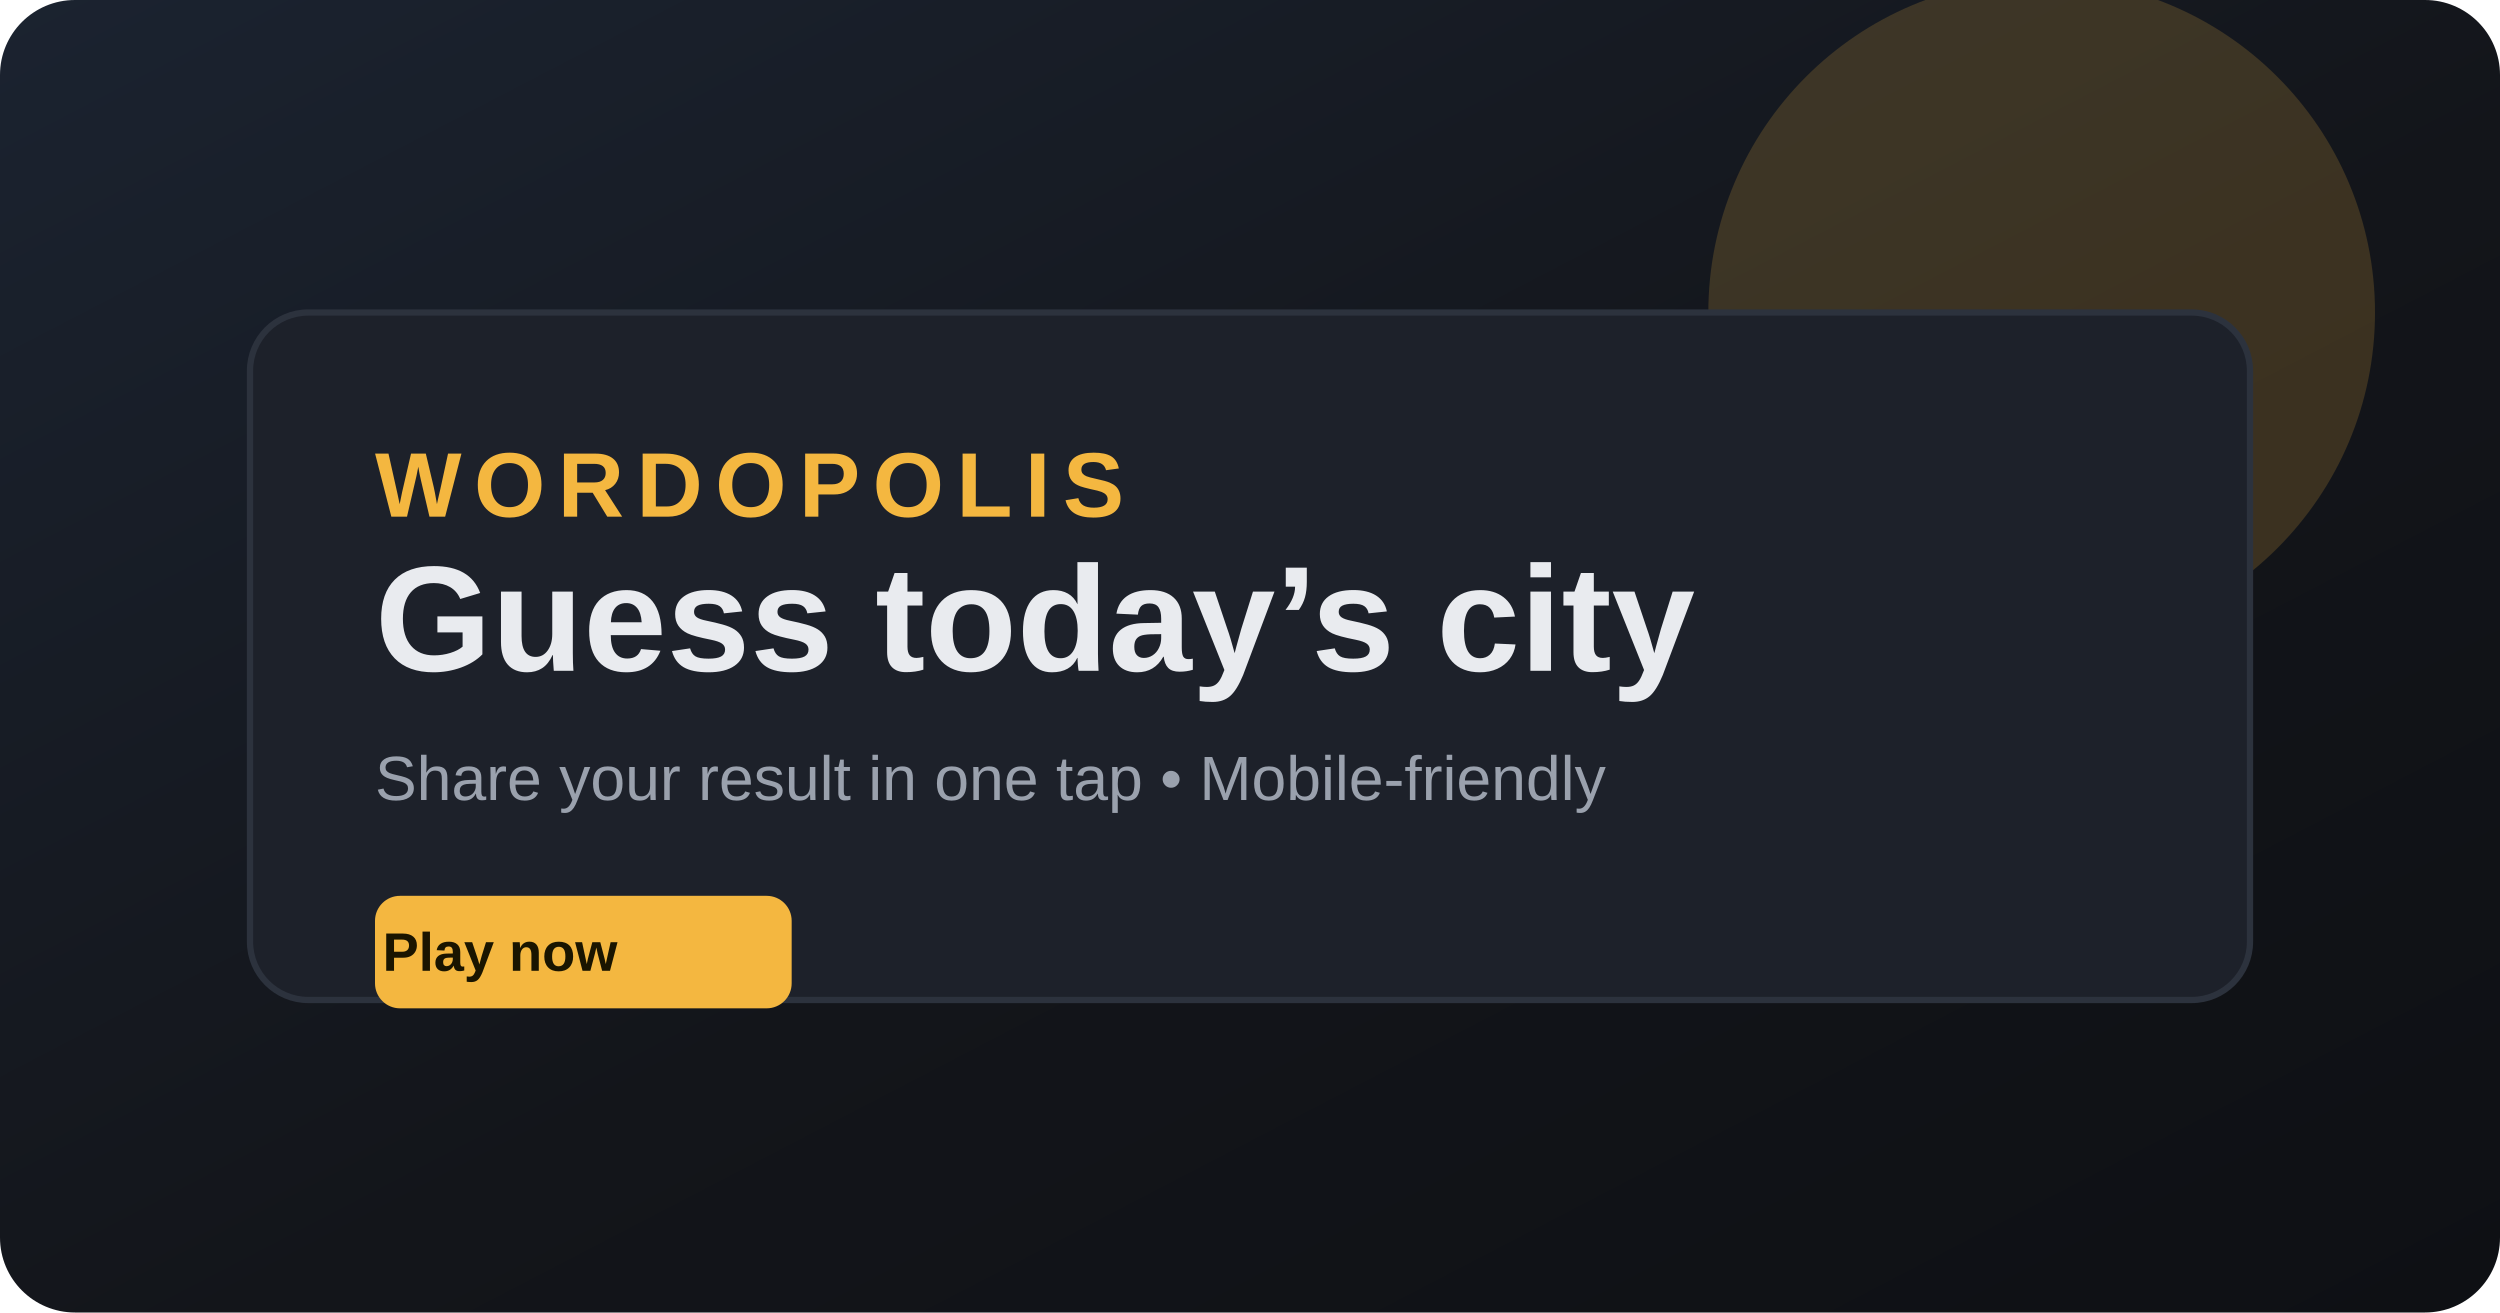
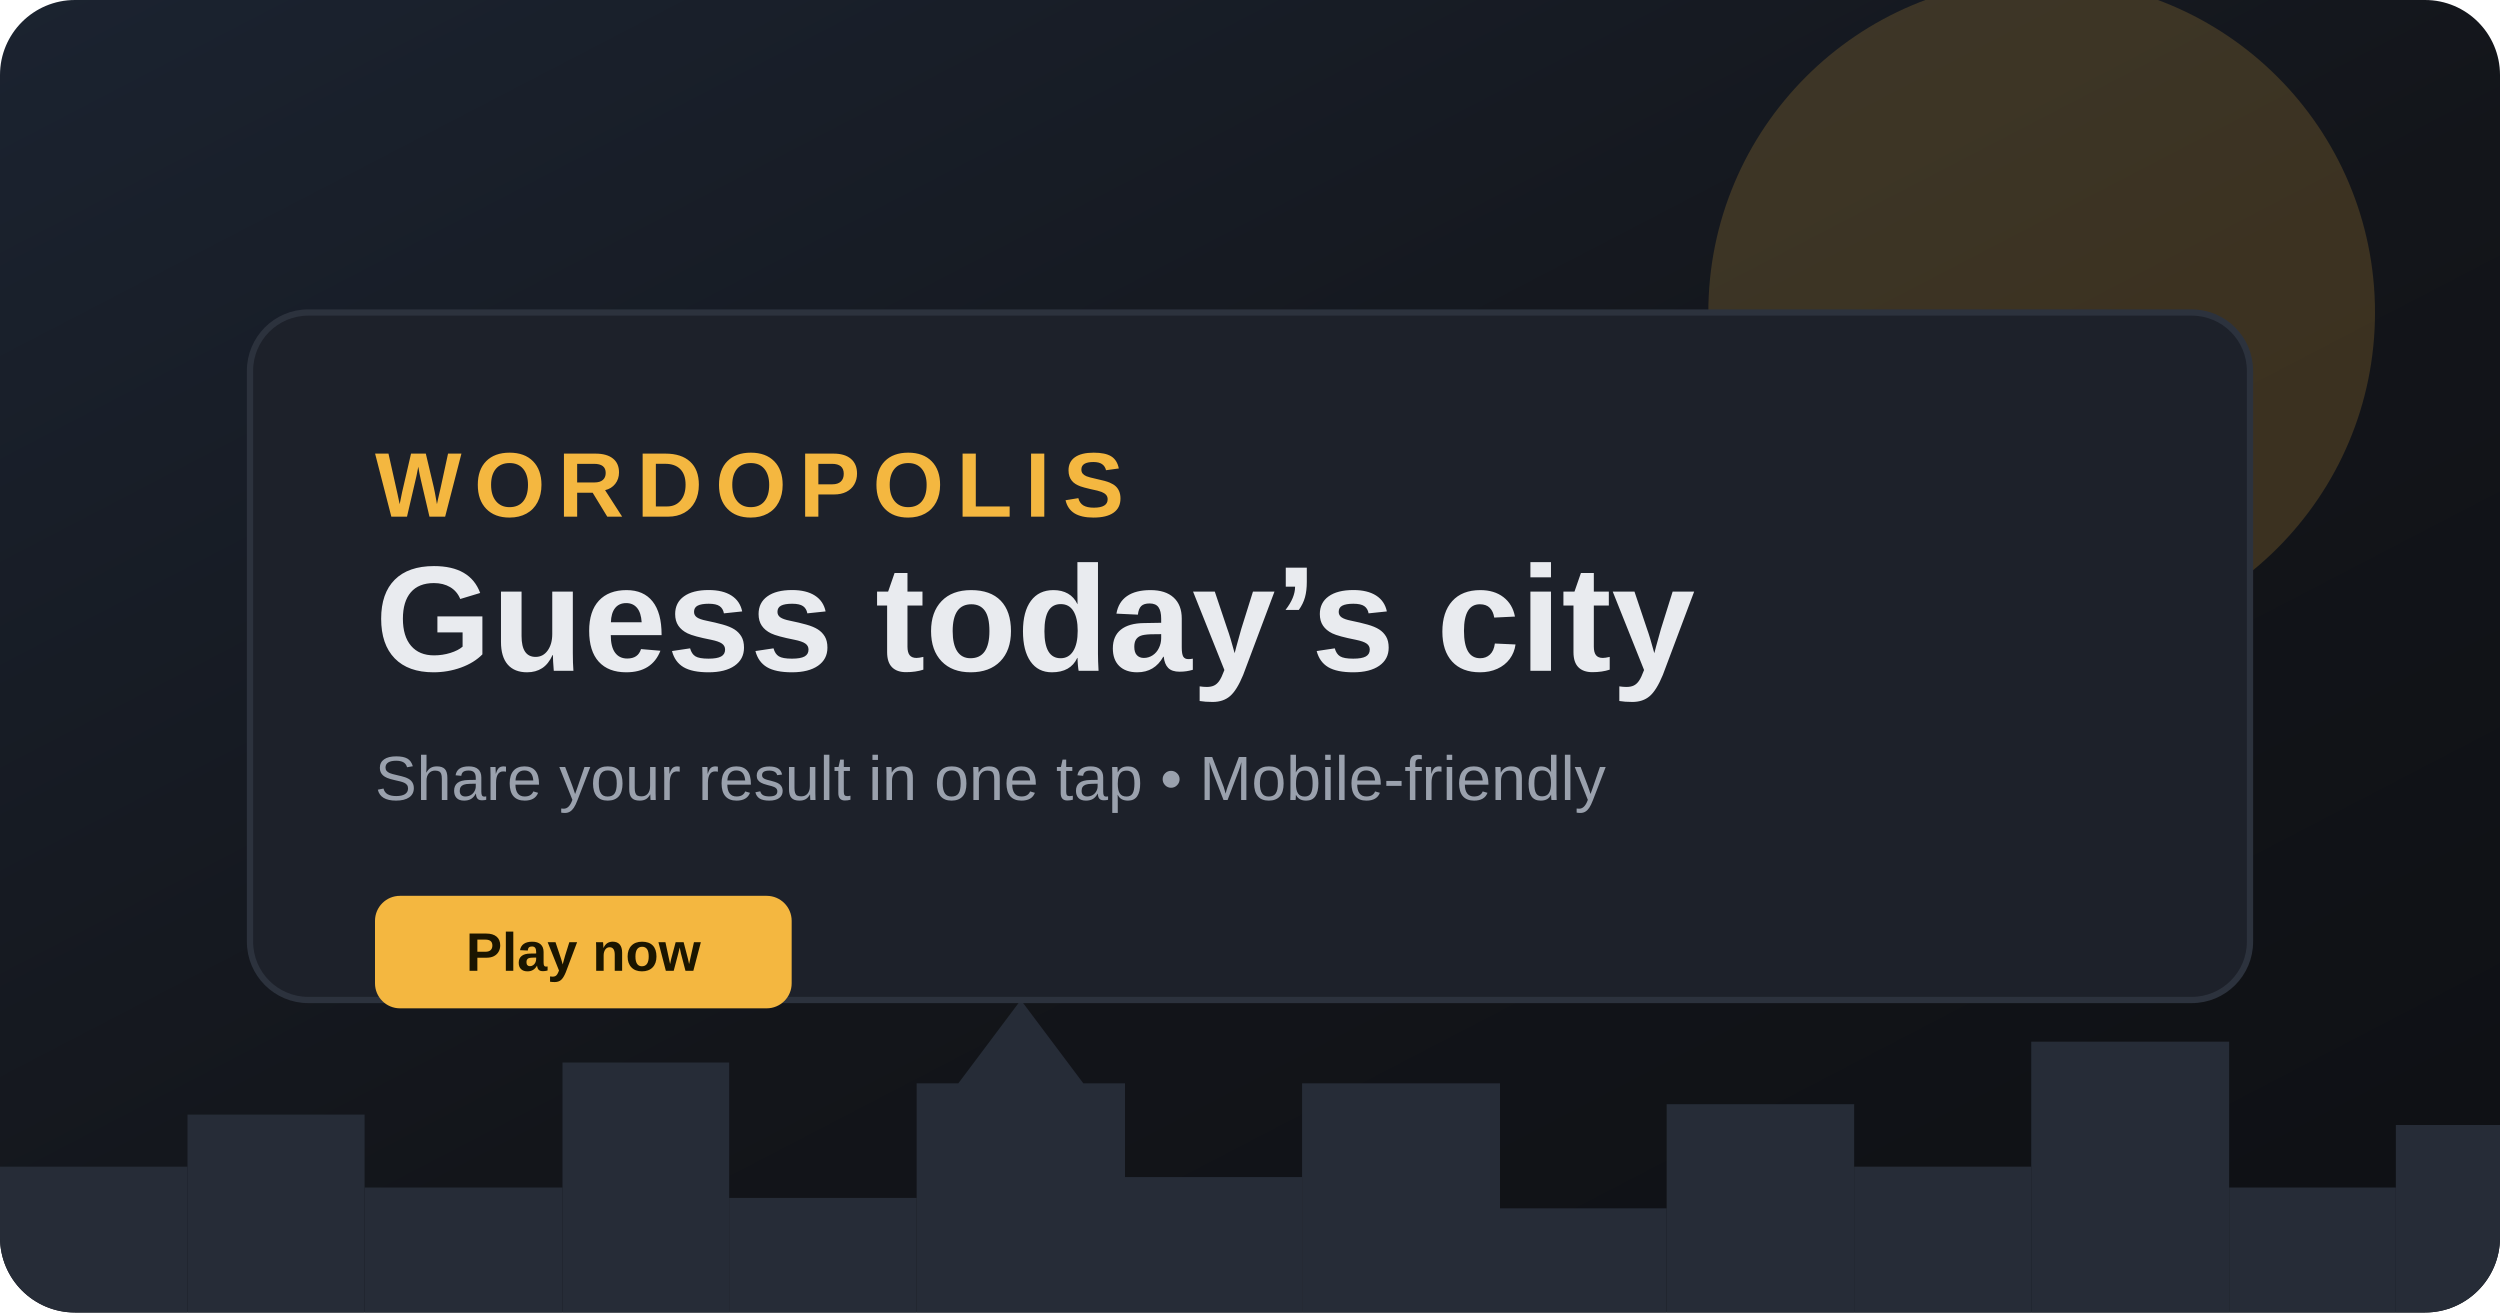
<svg xmlns="http://www.w3.org/2000/svg" width="1200" height="630" viewBox="0 0 1200 630" role="img" aria-labelledby="title desc">
  <defs>
    <linearGradient id="bg" x1="0%" y1="0%" x2="100%" y2="100%">
      <stop offset="0%" stop-color="#1b2330" />
      <stop offset="55%" stop-color="#13151a" />
      <stop offset="100%" stop-color="#0e1014" />
    </linearGradient>
+     <clipPath id="cardClip">
+       <rect width="1200" height="630" rx="36" />
+     </clipPath>
  </defs>
  <rect width="1200" height="630" rx="36" fill="url(#bg)" />
  <circle cx="980" cy="150" r="160" fill="#f4b740" opacity="0.18" />
+   <g clip-path="url(#cardClip)" fill="#262c37">
+     <rect x="0" y="560" width="90" height="70" />
+     <rect x="90" y="535" width="85" height="95" />
+     <rect x="175" y="570" width="95" height="60" />
+     <rect x="270" y="510" width="80" height="120" />
+     <rect x="350" y="575" width="90" height="55" />
+     <polygon points="440,630 440,520 460,520 490,480 520,520 540,520 540,630" />
+     <rect x="540" y="565" width="85" height="65" />
+     <rect x="625" y="520" width="95" height="110" />
+     <rect x="720" y="580" width="80" height="50" />
+     <rect x="800" y="530" width="90" height="100" />
+     <rect x="890" y="560" width="85" height="70" />
+     <rect x="975" y="500" width="95" height="130" />
+     <rect x="1070" y="570" width="80" height="60" />
+     <rect x="1150" y="540" width="50" height="90" />
+   </g>
  <rect x="120" y="150" width="960" height="330" rx="28" fill="#1d212a" stroke="#2c323d" stroke-width="3" />
  <text x="180" y="248" fill="#f4b740" font-family="Arial, Helvetica, sans-serif" font-size="44" font-weight="700" letter-spacing="6">WORDOPOLIS</text>
  <text x="180" y="322" fill="#e9ebef" font-family="Arial, Helvetica, sans-serif" font-size="72" font-weight="700">Guess today’s city</text>
  <text x="180" y="384" fill="#9aa1ad" font-family="Arial, Helvetica, sans-serif" font-size="30">Share your result in one tap • Mobile-friendly</text>
  <rect x="180" y="430" width="200" height="54" rx="12" fill="#f4b740" />
-   <text x="240" y="466" text-anchor="middle" fill="#1a1500" font-family="Arial, Helvetica, sans-serif" font-size="26" font-weight="700">Play now</text>
+   <text x="280" y="466" text-anchor="middle" fill="#1a1500" font-family="Arial, Helvetica, sans-serif" font-size="26" font-weight="700">Play now</text>
</svg>
